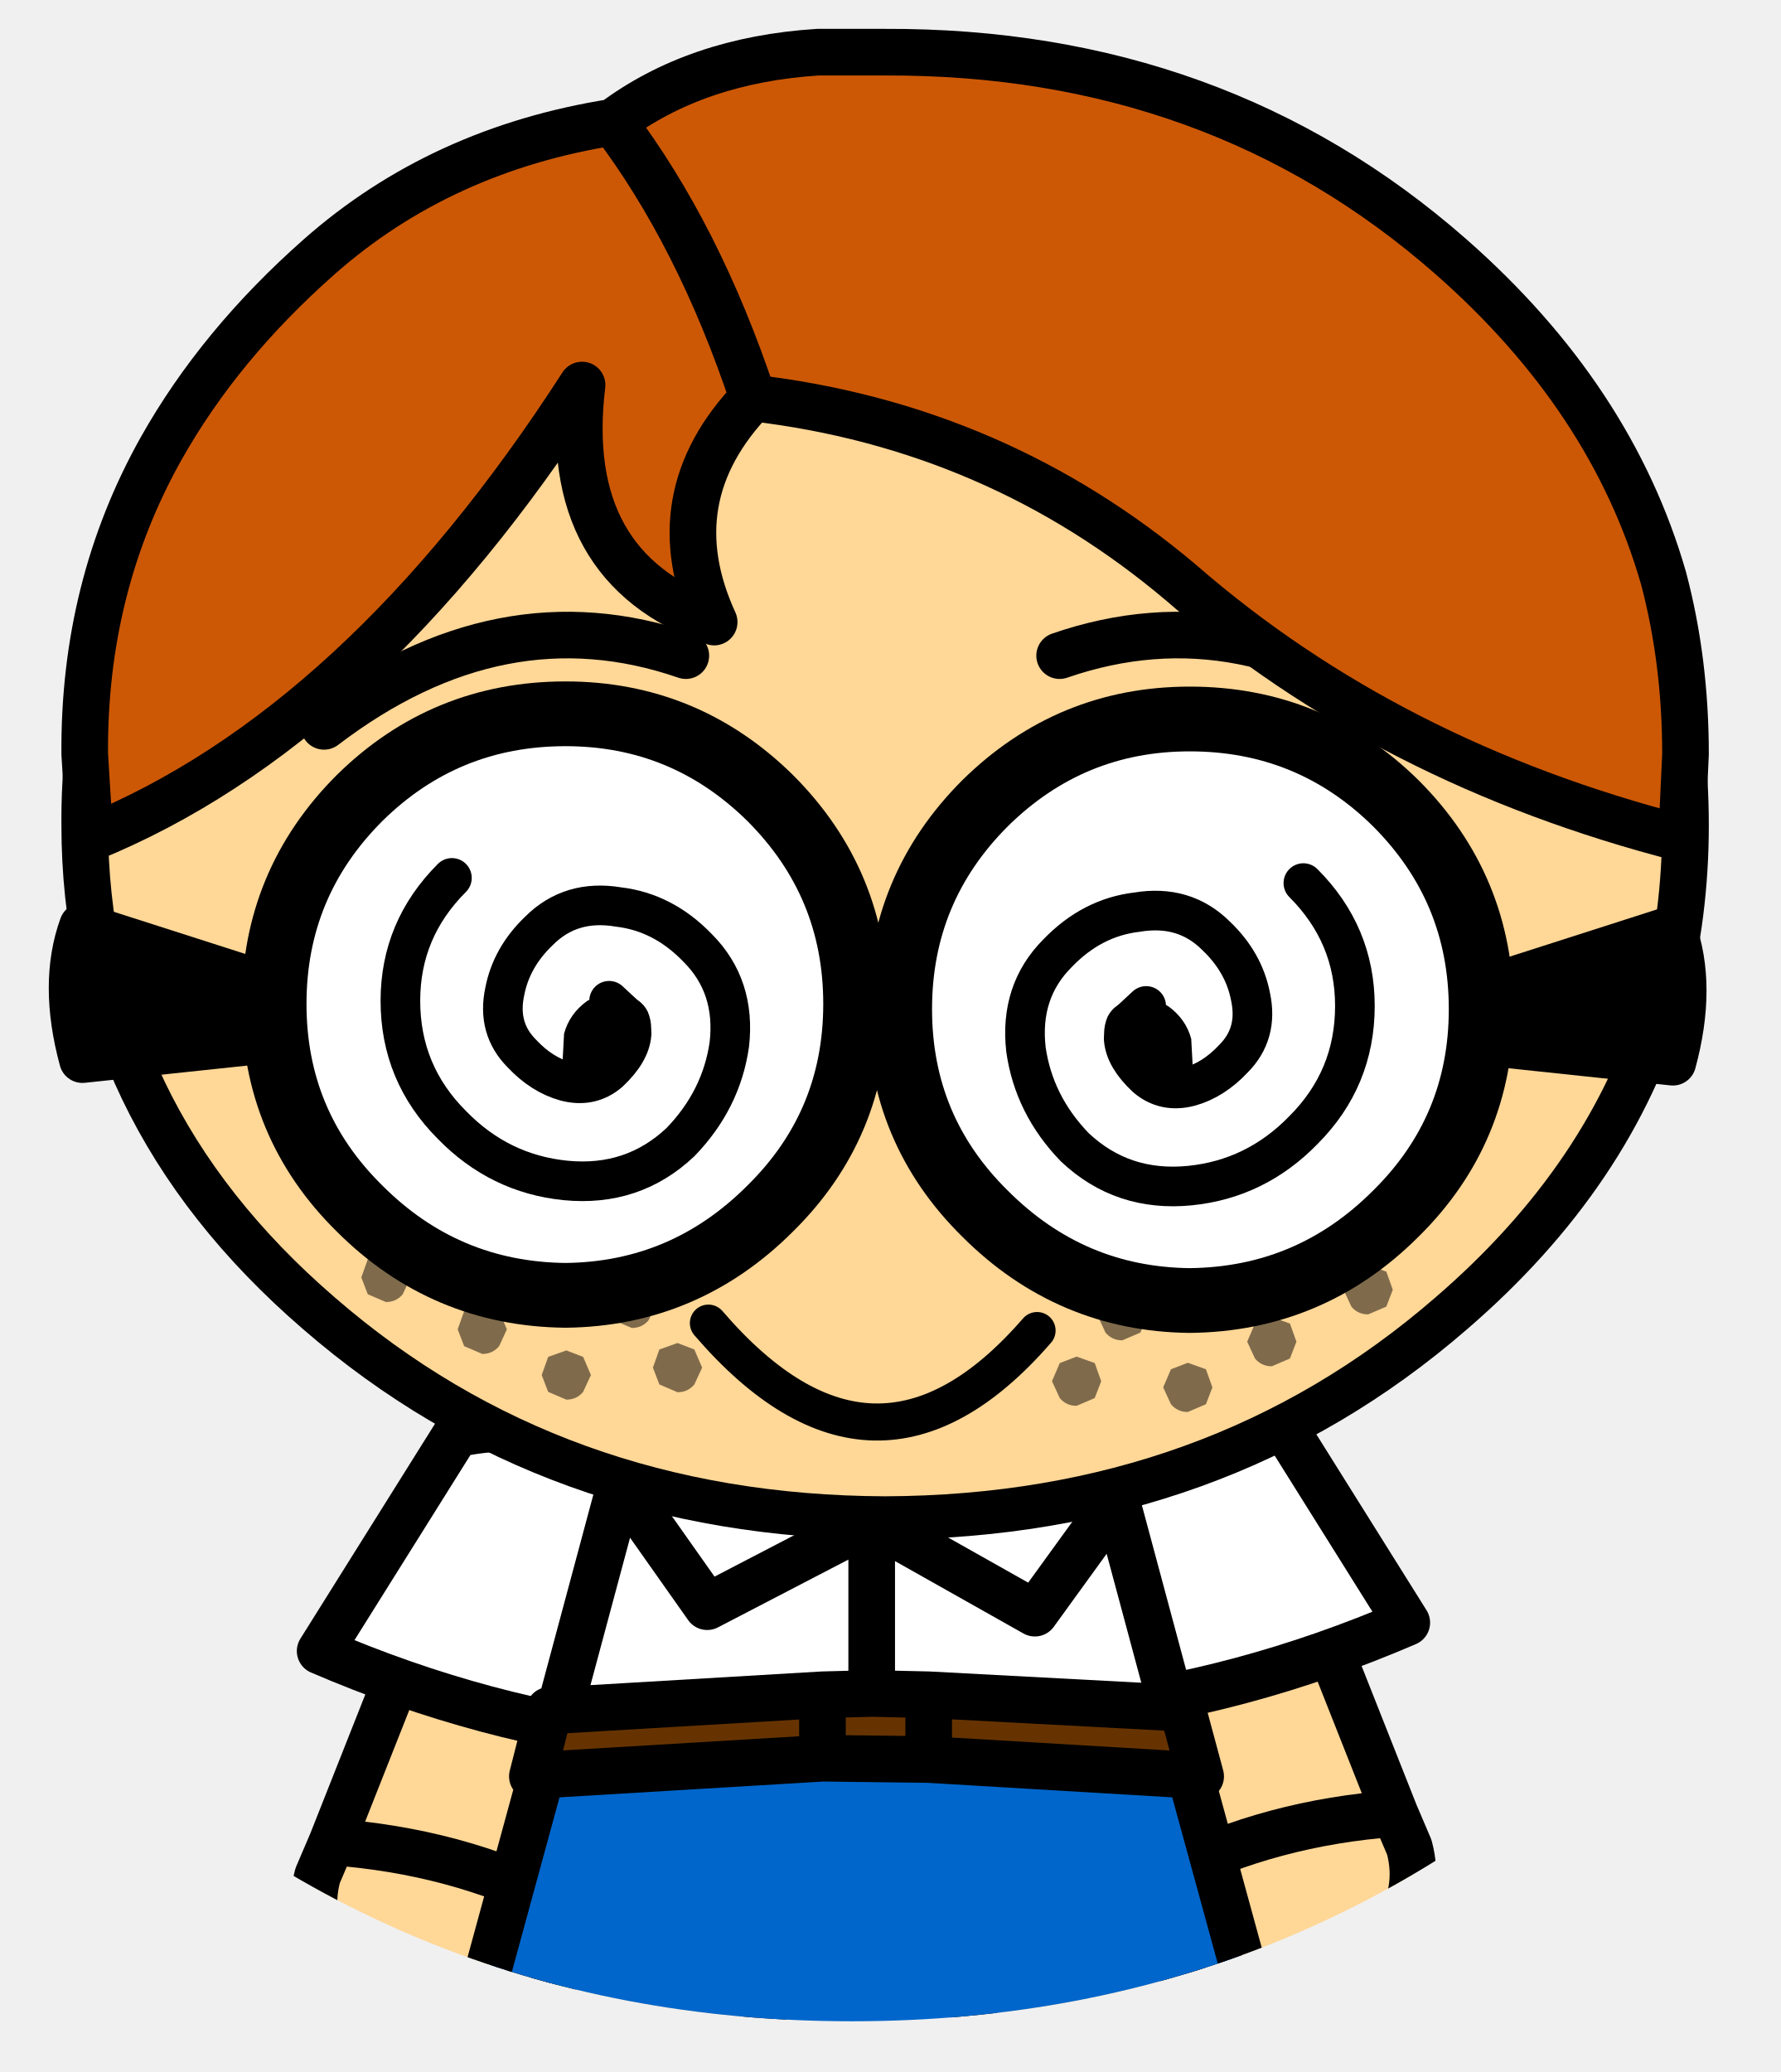
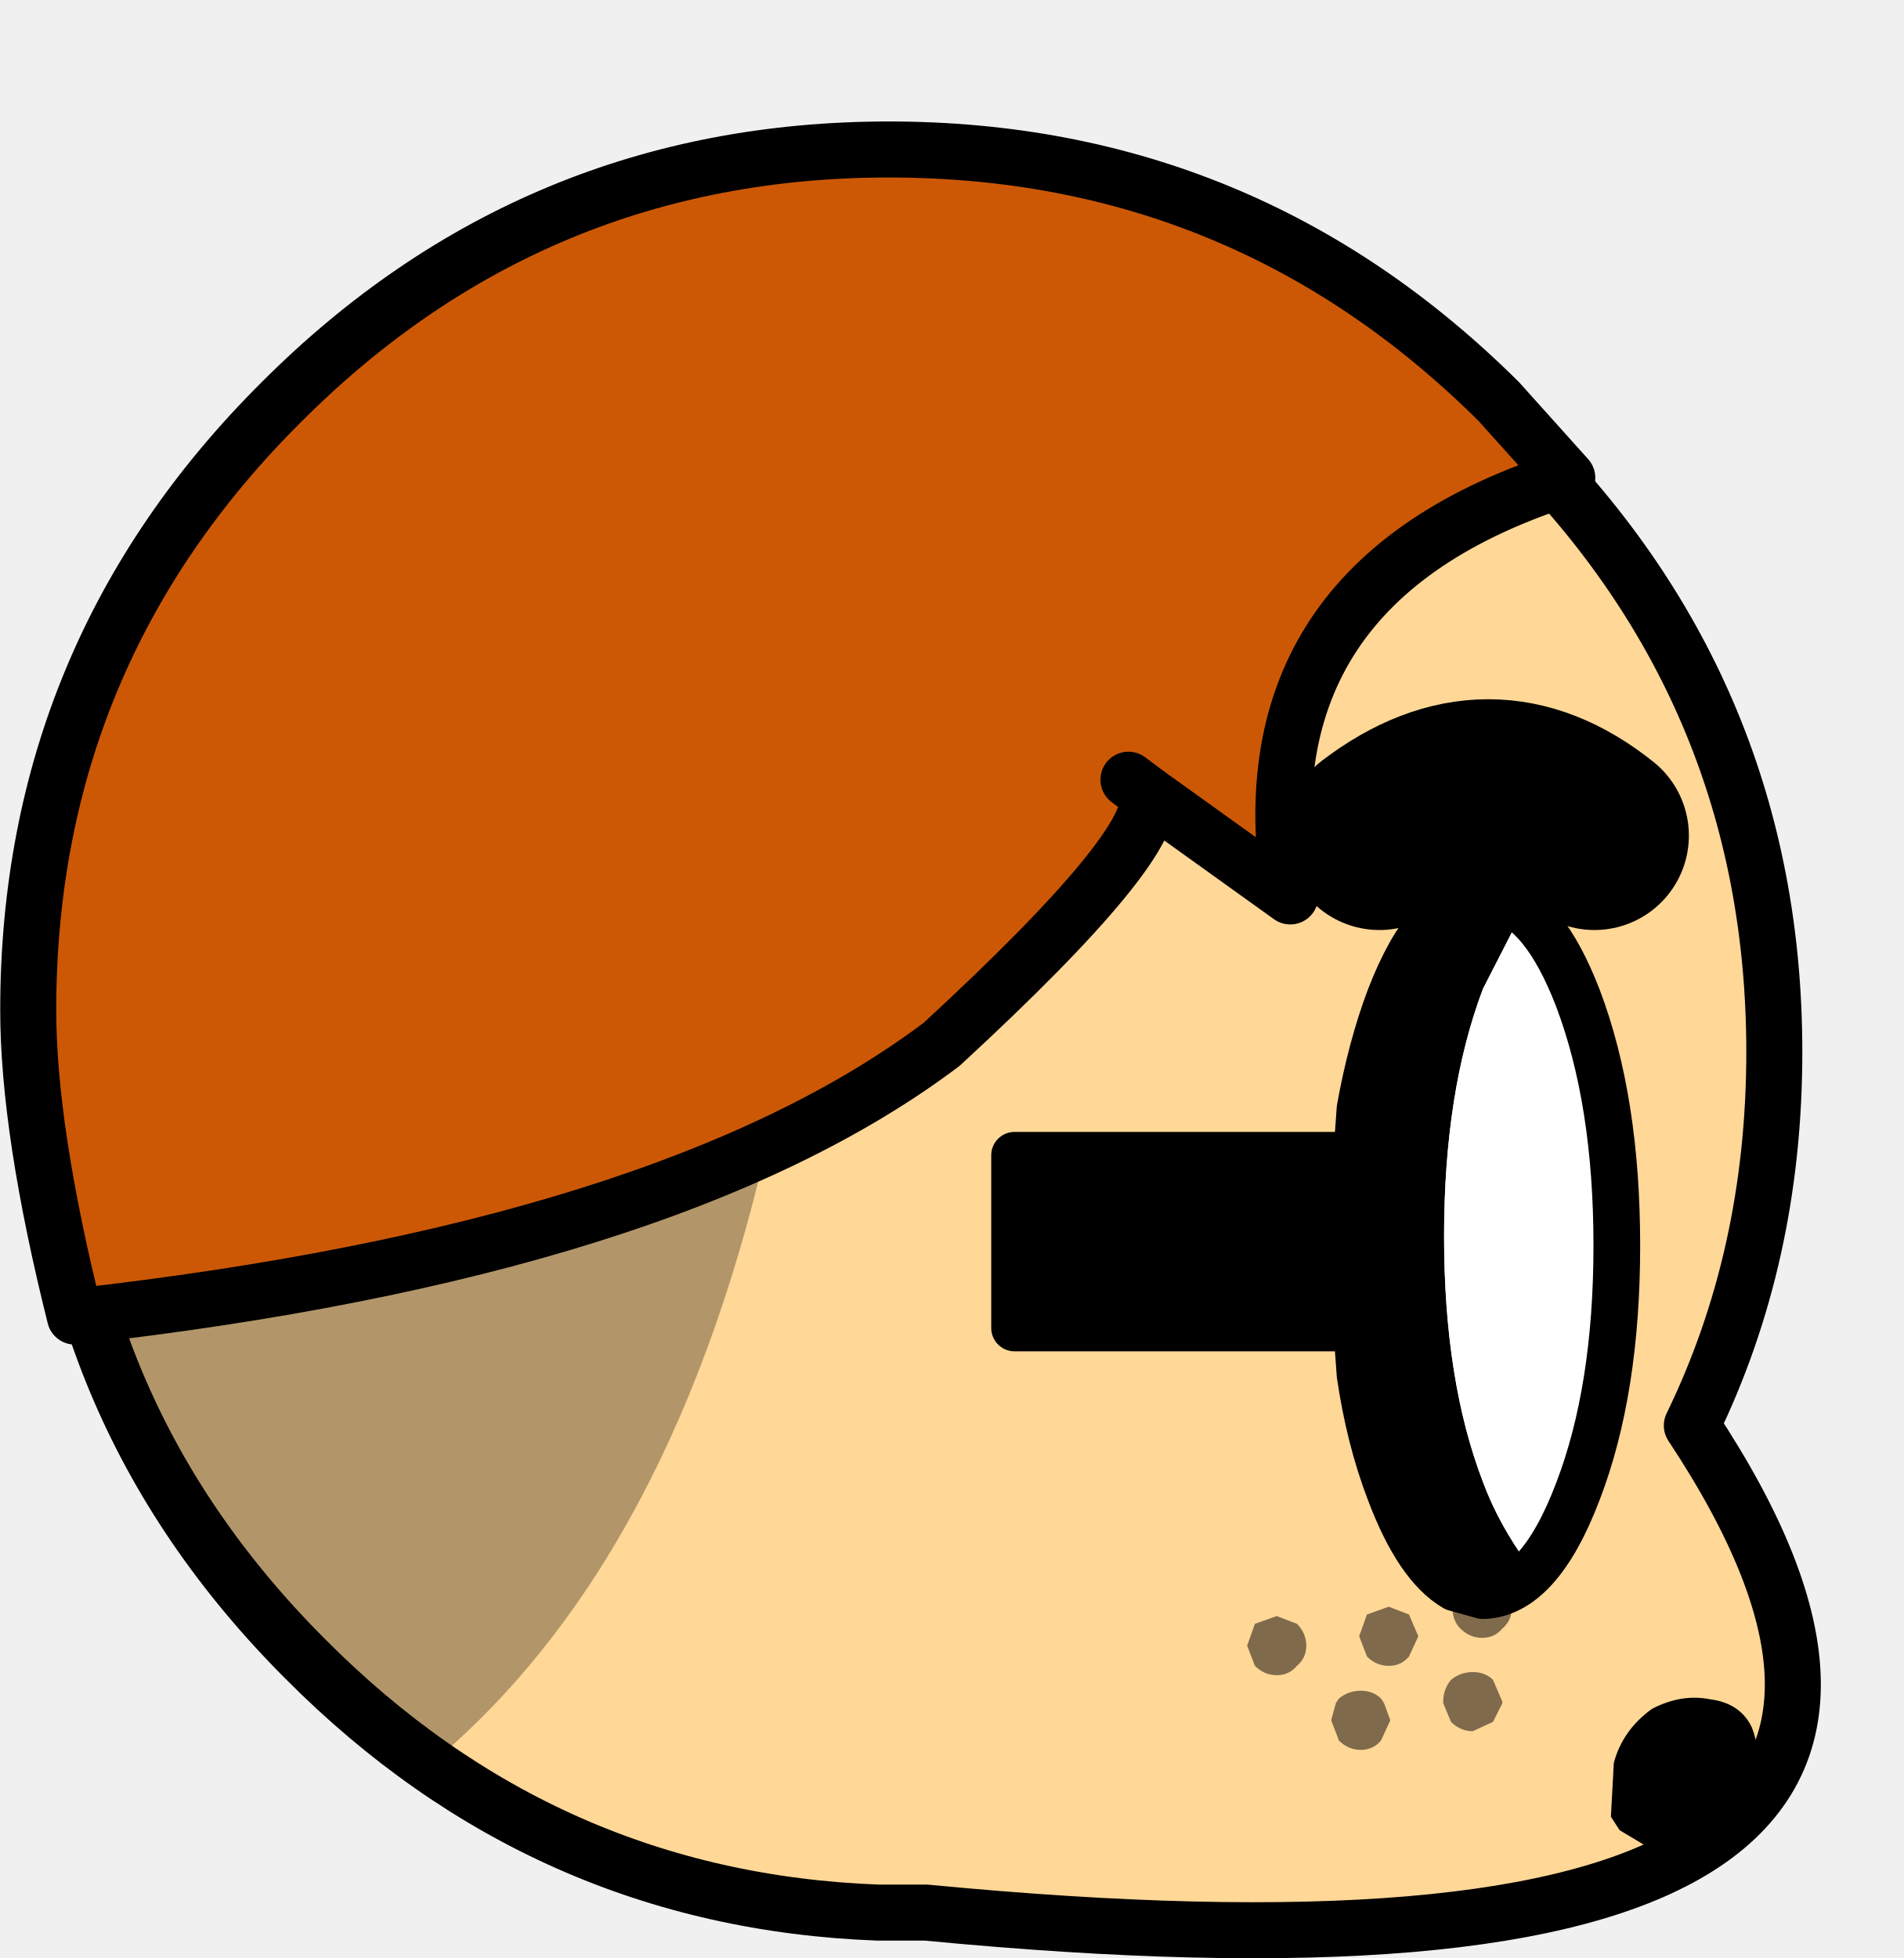
- <svg xmlns="http://www.w3.org/2000/svg" xmlns:ns1="https://www.free-decompiler.com/flash" xmlns:xlink="http://www.w3.org/1999/xlink" ns1:objectType="frame" viewBox="10.833 25.809 72.055 83.844" width="72.055" height="83.844">
-   <g transform="matrix(1.0, 0.0, 0.0, 1.0, -0.1, 16.75)">
-     <clipPath id="clipPath0" transform="matrix(1.0, 0.0, 0.0, 1.0, 0.0, 0.0)">
-       <path d="M77.5 13.45 Q90.75 26.75 90.75 45.55 90.75 64.35 77.5 77.6 64.2 90.85 45.4 90.85 26.6 90.85 13.35 77.6 0.1 64.35 0.1 45.55 0.1 26.75 13.35 13.45 26.6 0.2 45.4 0.2 64.2 0.2 77.5 13.45" fill="#ff0000" fill-rule="evenodd" stroke="none" />
-     </clipPath>
-     <g clip-path="url(#clipPath0)">
-       <use ns1:characterId="11" height="24.85" id="mc1500" transform="matrix(1.0124, 0.2713, -0.2712, 1.0124, 26.0689, 64.084)" width="15.2" xlink:href="#sprite0" />
-       <use ns1:characterId="4" height="20.25" id="mc1400" transform="matrix(1.0424, 0.1059, -0.1059, 1.0424, 32.2817, 83.8783)" width="11.2" xlink:href="#sprite3" />
-       <use ns1:characterId="4" height="20.25" id="mc1300" transform="matrix(-1.0415, 0.1145, 0.1145, 1.0415, 59.826, 83.8398)" width="11.2" xlink:href="#sprite3" />
-       <use ns1:characterId="11" height="24.85" id="mc1200" transform="matrix(-1.0124, 0.2713, 0.2712, 1.0124, 65.6811, 62.934)" width="15.2" xlink:href="#sprite0" />
-       <use ns1:characterId="143" height="32.9" id="mc1100" transform="matrix(1.0482, 0.0, 0.0, 1.0482, 27.7073, 65.4789)" width="35.0" xlink:href="#sprite5" />
-       <use ns1:characterId="25" height="59.35" id="mc1000" transform="matrix(1.0482, 0.0, 0.0, 0.9734, 13.4186, 13.5881)" width="63.6" xlink:href="#sprite9" />
-       <use ns1:characterId="144" height="1.9" transform="matrix(1.0482, 0.0, 0.0, 1.0482, 32.8543, 63.7043)" width="1.9" xlink:href="#sprite12" />
-       <use ns1:characterId="144" height="1.9" transform="matrix(1.0482, 0.0, 0.0, 1.0482, 35.5043, 60.8043)" width="1.9" xlink:href="#sprite12" />
-       <use ns1:characterId="144" height="1.9" transform="matrix(1.0482, 0.0, 0.0, 1.0482, 37.3543, 63.4043)" width="1.9" xlink:href="#sprite12" />
-       <use ns1:characterId="144" height="1.9" transform="matrix(1.0482, 0.0, 0.0, 1.0482, 29.4543, 61.8543)" width="1.9" xlink:href="#sprite12" />
-       <use ns1:characterId="144" height="1.9" transform="matrix(1.0482, 0.0, 0.0, 1.0482, 25.5543, 59.7543)" width="1.9" xlink:href="#sprite12" />
-       <use ns1:characterId="144" height="1.9" transform="matrix(-1.0482, 0.0, 0.0, 1.0482, 59.9957, 64.2043)" width="1.9" xlink:href="#sprite12" />
-       <use ns1:characterId="144" height="1.9" transform="matrix(-1.0482, 0.0, 0.0, 1.0482, 57.3457, 61.3043)" width="1.9" xlink:href="#sprite12" />
-       <use ns1:characterId="144" height="1.9" transform="matrix(-1.0482, 0.0, 0.0, 1.0482, 55.4957, 63.9543)" width="1.9" xlink:href="#sprite12" />
-       <use ns1:characterId="144" height="1.9" transform="matrix(-1.0482, 0.0, 0.0, 1.0482, 63.3957, 62.3543)" width="1.9" xlink:href="#sprite12" />
-       <use ns1:characterId="144" height="1.9" transform="matrix(-1.0482, 0.0, 0.0, 1.0482, 67.2957, 60.2543)" width="1.9" xlink:href="#sprite12" />
-       <use ns1:characterId="145" height="5.5" transform="matrix(1.0, 0.0, 0.0, 1.0, 38.85, 61.85)" width="14.8" xlink:href="#shape14" />
-       <use ns1:characterId="97" height="3.7" transform="matrix(-1.0275, -0.2008, -0.2008, 1.0275, 69.9412, 35.7556)" width="16.05" xlink:href="#shape15" />
-       <use ns1:characterId="97" height="3.7" transform="matrix(1.0275, -0.2008, 0.2008, 1.0275, 22.5588, 35.7556)" width="16.05" xlink:href="#shape15" />
-       <use ns1:characterId="147" height="32.2" id="mc500" transform="matrix(1.0482, 0.0, 0.0, 1.0482, 13.4186, 10.1747)" width="63.6" xlink:href="#sprite13" />
-       <use ns1:characterId="149" height="25.15" id="mc400" transform="matrix(1.0482, 0.0, 0.0, 1.0482, 12.9066, 36.633)" width="64.0" xlink:href="#sprite15" />
-       <use ns1:characterId="150" height="0.0" id="hat" transform="matrix(1.0482, 0.0, 0.0, 1.0482, 11.15, -16.75)" width="0.0" xlink:href="#sprite16" />
-     </g>
+ <svg xmlns="http://www.w3.org/2000/svg" xmlns:ns1="https://www.free-decompiler.com/flash" xmlns:xlink="http://www.w3.org/1999/xlink" ns1:objectType="frame" viewBox="0 6.184 18.15 18.666" width="18.15" height="18.666">
+   <g transform="matrix(1.0, 0.0, 0.0, 1.0, -1.4, 6.6)">
+     <use ns1:characterId="127" height="57.65" id="mc600" transform="matrix(-0.2967, 0.0, 0.0, 0.2967, 18.7596, 1.1426)" width="57.75" xlink:href="#sprite0" />
+     <use ns1:characterId="62" height="3.95" transform="matrix(0.5577, 0.0, 0.0, 0.3671, 16.7009, 15.7655)" width="2.6" xlink:href="#shape3" />
+     <use ns1:characterId="129" height="5.5" id="mc400" transform="matrix(-0.2967, 0.0, 0.0, 0.2967, 15.8109, 14.6341)" width="8.5" xlink:href="#sprite3" />
+     <use ns1:characterId="152" height="2.2" transform="matrix(1.0, 0.0, 0.0, 1.0, 13.65, 6.25)" width="3.85" xlink:href="#shape5" />
+     <use ns1:characterId="134" height="39.3" id="mc200" transform="matrix(-0.2967, 0.0, 0.0, 0.2967, 16.608, 0.742)" width="51.25" xlink:href="#sprite4" />
+     <use ns1:characterId="136" height="23.95" id="mc100" transform="matrix(-0.2967, 0.0, 0.0, 0.2967, 17.0356, 7.9122)" width="20.85" xlink:href="#sprite6" />
+     <use ns1:characterId="153" height="0.0" id="hat" transform="matrix(-0.2967, 0.0, 0.0, 0.2967, 19.55, -6.6)" width="0.0" xlink:href="#sprite7" />
  </g>
  <defs>
-     <g id="sprite0" transform="matrix(1.0, 0.0, 0.0, 1.0, 7.6, 12.4)">
-       <use ns1:characterId="6" height="20.75" id="mc300" transform="matrix(1.0, 0.0, 0.0, 1.0, -4.55, -9.2)" width="9.4" xlink:href="#sprite1" />
-       <use ns1:characterId="7" height="22.55" transform="matrix(1.0, 0.0, 0.0, 1.0, -5.45, -10.1)" width="11.2" xlink:href="#shape2" />
-       <use ns1:characterId="9" height="11.0" id="mc100" transform="matrix(1.0, 0.0, 0.0, 1.0, -6.7, -11.5)" width="13.4" xlink:href="#sprite2" />
-       <use ns1:characterId="10" height="12.8" transform="matrix(1.0, 0.0, 0.0, 1.0, -7.6, -12.4)" width="15.2" xlink:href="#shape4" />
+     <g id="sprite0" transform="matrix(1.0, 0.0, 0.0, 1.0, 28.85, 28.0)">
+       <use ns1:characterId="123" height="55.85" id="mc200" transform="matrix(1.0, 0.0, 0.0, 1.0, -27.95, -27.1)" width="55.95" xlink:href="#sprite1" />
+       <use ns1:characterId="125" height="50.55" id="mc100" transform="matrix(1.0, 0.0, 0.0, 1.0, -19.6, -27.1)" width="47.6" xlink:href="#sprite2" />
+       <use ns1:characterId="126" height="57.65" transform="matrix(1.0, 0.0, 0.0, 1.0, -28.85, -28.0)" width="57.75" xlink:href="#shape2" />
    </g>
-     <g id="sprite1" transform="matrix(1.0, 0.0, 0.0, 1.0, 4.7, 10.35)">
-       <use ns1:characterId="5" height="20.75" transform="matrix(1.0, 0.0, 0.0, 1.0, -4.7, -10.35)" width="9.4" xlink:href="#shape1" />
+     <g id="sprite1" transform="matrix(1.0, 0.0, 0.0, 1.0, 27.95, 27.9)">
+       <use ns1:characterId="122" height="55.85" transform="matrix(1.0, 0.0, 0.0, 1.0, -27.95, -27.9)" width="55.95" xlink:href="#shape0" />
    </g>
-     <g id="shape1" transform="matrix(1.0, 0.0, 0.0, 1.0, 4.7, 10.35)">
-       <path d="M2.15 -9.55 Q3.05 -8.8 3.05 -7.7 L4.7 6.25 Q4.7 8.0 3.3 9.2 1.95 10.4 0.0 10.4 -1.95 10.4 -3.35 9.2 -4.7 8.0 -4.7 6.25 L-3.05 -7.7 Q-3.05 -8.8 -2.15 -9.55 -1.25 -10.35 0.0 -10.35 1.25 -10.35 2.15 -9.55" fill="#ffd797" fill-rule="evenodd" stroke="none" />
+     <g id="shape0" transform="matrix(1.0, 0.0, 0.0, 1.0, 27.95, 27.9)">
+       <path d="M28.0 -0.25 Q27.95 11.15 19.85 19.25 12.15 27.0 1.45 27.4 L0.3 27.4 -0.1 27.4 Q-37.45 31.0 -24.7 11.75 -27.35 6.3 -27.35 -0.25 -27.35 -11.7 -19.25 -19.8 -11.1 -27.9 0.3 -27.9 11.75 -27.9 19.85 -19.8 27.95 -11.7 28.0 -0.25" fill="#ffd797" fill-rule="evenodd" stroke="none" />
    </g>
-     <g id="shape2" transform="matrix(1.0, 0.0, 0.0, 1.0, 5.45, 10.1)">
-       <path d="M3.2 -6.55 L4.7 6.0 4.85 7.4 Q4.85 9.15 3.45 10.35 2.1 11.55 0.15 11.55 -1.8 11.55 -3.2 10.35 -4.55 9.15 -4.55 7.4 L-4.35 6.0 -2.9 -6.55 Q-2.9 -7.65 -2.0 -8.4 -1.1 -9.2 0.15 -9.2 1.4 -9.2 2.3 -8.4 3.2 -7.65 3.2 -6.55 M4.7 6.0 Q0.35 5.1 -4.35 6.0" fill="none" stroke="#000000" stroke-linecap="round" stroke-linejoin="round" stroke-width="1.8" />
+     <g id="sprite2" transform="matrix(1.0, 0.0, 0.0, 1.0, 23.35, 25.3)">
+       <use ns1:characterId="124" height="50.55" transform="matrix(1.0, 0.0, 0.0, 1.0, -23.35, -25.3)" width="47.6" xlink:href="#shape1" />
    </g>
-     <g id="sprite2" transform="matrix(1.0, 0.0, 0.0, 1.0, 6.7, 5.55)">
-       <use ns1:characterId="8" height="11.0" transform="matrix(1.0, 0.0, 0.0, 1.0, -6.7, -5.55)" width="13.4" xlink:href="#shape3" />
+     <g id="shape1" transform="matrix(1.0, 0.0, 0.0, 1.0, 23.35, 25.3)">
+       <path d="M-23.0 -17.2 Q-14.85 -25.3 -3.45 -25.3 8.0 -25.3 16.1 -17.2 24.2 -9.1 24.25 2.35 24.2 6.65 23.05 10.5 L23.05 10.6 Q21.1 16.85 16.1 21.85 L12.1 25.25 Q4.15 18.65 1.1 4.6 -4.55 -10.9 -13.65 -14.1 -22.8 -17.3 -23.2 -16.95 -23.6 -16.65 -23.0 -17.2" fill="#000000" fill-opacity="0.302" fill-rule="evenodd" stroke="none" />
    </g>
-     <g id="shape3" transform="matrix(1.0, 0.0, 0.0, 1.0, 6.7, 5.55)">
-       <path d="M4.2 -4.5 L6.7 4.95 Q0.15 5.95 -6.7 4.95 L-3.8 -4.5 Q0.2 -6.55 4.2 -4.5" fill="#ffffff" fill-rule="evenodd" stroke="none" />
+     <g id="shape2" transform="matrix(1.0, 0.0, 0.0, 1.0, 28.85, 28.0)">
+       <path d="M19.85 -19.0 Q27.95 -10.9 28.0 0.55 27.95 11.95 19.85 20.05 12.15 27.8 1.45 28.2 L0.3 28.2 -0.1 28.2 Q-37.45 31.8 -24.7 12.55 -27.35 7.1 -27.35 0.55 -27.35 -10.9 -19.25 -19.0 -11.1 -27.1 0.3 -27.1 11.75 -27.1 19.85 -19.0 Z" fill="none" stroke="#000000" stroke-linecap="round" stroke-linejoin="round" stroke-width="1.8" />
    </g>
-     <g id="shape4" transform="matrix(1.0, 0.0, 0.0, 1.0, 7.6, 12.4)">
-       <path d="M4.2 -10.45 Q0.2 -12.5 -3.8 -10.45 L-6.7 -1.0 Q0.15 0.0 6.7 -1.0 L4.2 -10.45 Z" fill="none" stroke="#000000" stroke-linecap="round" stroke-linejoin="round" stroke-width="1.8" />
-     </g>
-     <g id="sprite3" transform="matrix(1.0, 0.0, 0.0, 1.0, 5.6, 10.1)">
-       <use ns1:characterId="2" height="18.45" id="mc100" transform="matrix(1.0, 0.0, 0.0, 1.0, -4.7, -9.2)" width="9.4" xlink:href="#sprite4" />
-       <use ns1:characterId="3" height="20.25" transform="matrix(1.0, 0.0, 0.0, 1.0, -5.6, -10.1)" width="11.2" xlink:href="#shape6" />
-     </g>
-     <g id="sprite4" transform="matrix(1.0, 0.0, 0.0, 1.0, 4.7, 9.2)">
-       <use ns1:characterId="1" height="18.45" transform="matrix(1.0, 0.0, 0.0, 1.0, -4.7, -9.2)" width="9.4" xlink:href="#shape5" />
-     </g>
-     <g id="shape5" transform="matrix(1.0, 0.0, 0.0, 1.0, 4.7, 9.2)">
-       <path d="M4.0 -7.2 L4.0 -6.8 4.7 6.6 4.7 6.75 Q4.7 7.8 3.3 8.5 1.95 9.25 0.0 9.25 -1.95 9.25 -3.35 8.5 -4.7 7.8 -4.7 6.75 L-4.65 6.35 -4.0 -7.1 Q-3.95 -8.0 -2.85 -8.6 -1.65 -9.2 0.0 -9.2 1.65 -9.2 2.8 -8.6 3.9 -8.0 4.0 -7.2" fill="#ffd797" fill-rule="evenodd" stroke="none" />
-     </g>
-     <g id="shape6" transform="matrix(1.0, 0.0, 0.0, 1.0, 5.6, 10.1)">
-       <path d="M4.0 -7.2 L4.0 -7.05 4.0 -6.8 4.0 -7.2" fill="#ffd797" fill-rule="evenodd" stroke="none" />
-       <path d="M4.0 -7.2 L4.0 -7.05 4.0 -6.8 4.7 6.6 4.7 6.75 Q4.7 7.8 3.3 8.5 1.95 9.25 0.0 9.25 -1.95 9.25 -3.35 8.5 -4.7 7.8 -4.7 6.75 L-4.65 6.35 -4.0 -7.1 Q-3.95 -8.0 -2.85 -8.6 -1.65 -9.2 0.0 -9.2 1.65 -9.2 2.8 -8.6 3.9 -8.0 4.0 -7.2 L4.0 -6.8" fill="none" stroke="#000000" stroke-linecap="round" stroke-linejoin="round" stroke-width="1.8" />
-     </g>
-     <g id="sprite5" transform="matrix(1.0, 0.0, 0.0, 1.0, 17.5, 17.05)">
-       <use ns1:characterId="140" height="3.2" id="mc300" transform="matrix(1.0, 0.0, 0.0, 1.0, -12.95, -5.5)" width="25.8" xlink:href="#sprite6" />
-       <use ns1:characterId="141" height="17.95" id="mc200" transform="matrix(1.0, 0.0, 0.0, 1.0, -16.6, -3.0)" width="33.2" xlink:href="#sprite7" />
-       <use ns1:characterId="142" height="11.3" id="mc100" transform="matrix(1.0, 0.0, 0.0, 1.0, -11.9, -16.15)" width="23.65" xlink:href="#sprite8" />
-       <use ns1:characterId="89" height="32.9" transform="matrix(1.0, 0.0, 0.0, 1.0, -17.5, -17.05)" width="35.0" xlink:href="#shape10" />
-     </g>
-     <g id="sprite6" transform="matrix(1.0, 0.0, 0.0, 1.0, 12.9, 1.6)">
-       <use ns1:characterId="16" height="3.2" transform="matrix(1.0, 0.0, 0.0, 1.0, -12.9, -1.6)" width="25.8" xlink:href="#shape7" />
-     </g>
-     <g id="shape7" transform="matrix(1.0, 0.0, 0.0, 1.0, 12.9, 1.6)">
-       <path d="M12.05 -1.0 L12.2 -1.0 12.9 1.6 12.5 1.55 2.4 0.95 -1.7 0.9 -12.55 1.55 -12.9 1.6 -12.25 -0.95 -11.85 -0.95 -1.7 -1.55 0.2 -1.6 2.4 -1.55 11.8 -1.05 12.05 -1.0" fill="#663300" fill-rule="evenodd" stroke="none" />
-     </g>
-     <g id="sprite7" transform="matrix(1.0, 0.0, 0.0, 1.0, 16.6, 8.95)">
-       <use ns1:characterId="86" height="17.95" transform="matrix(1.0, 0.0, 0.0, 1.0, -16.6, -8.95)" width="33.2" xlink:href="#shape8" />
-     </g>
-     <g id="shape8" transform="matrix(1.0, 0.0, 0.0, 1.0, 16.6, 8.95)">
-       <path d="M2.35 -8.9 L12.45 -8.3 16.6 6.85 Q9.6 8.6 -0.2 9.0 -9.65 8.35 -16.6 6.35 L-12.6 -8.3 -1.75 -8.95 2.35 -8.9" fill="#0066cc" fill-rule="evenodd" stroke="none" />
-     </g>
-     <g id="sprite8" transform="matrix(1.0, 0.0, 0.0, 1.0, 11.85, 5.65)">
-       <use ns1:characterId="14" height="11.3" transform="matrix(1.0, 0.0, 0.0, 1.0, -11.85, -5.65)" width="23.65" xlink:href="#shape9" />
-     </g>
-     <g id="shape9" transform="matrix(1.0, 0.0, 0.0, 1.0, 11.85, 5.65)">
-       <path d="M11.8 5.55 L2.4 5.05 0.2 5.0 -1.7 5.05 -11.85 5.65 -8.8 -5.65 8.75 -5.65 11.8 5.55" fill="#ffffff" fill-rule="evenodd" stroke="none" />
-     </g>
-     <g id="shape10" transform="matrix(1.0, 0.0, 0.0, 1.0, 17.5, 17.05)">
-       <path d="M0.15 -16.15 L0.15 -12.15 6.45 -8.6 9.6 -12.95 8.7 -16.15 0.15 -16.15 -8.85 -16.15 -9.55 -13.6 -6.2 -8.85 0.15 -12.15 0.15 -5.5 2.35 -5.45 11.75 -4.95 9.6 -12.95 M0.15 -5.5 L-1.75 -5.45 -1.75 -3.0 2.35 -2.95 2.35 -5.45 M11.75 -4.95 L12.0 -4.9 12.15 -4.9 12.85 -2.3 12.45 -2.35 16.6 12.8 Q9.6 14.55 -0.2 14.95 -9.65 14.3 -16.6 12.3 L-12.6 -2.35 -12.95 -2.3 -12.3 -4.85 -11.9 -4.85 -9.55 -13.6 M12.45 -2.35 L2.35 -2.95 M-1.75 -5.45 L-11.9 -4.85 M-1.75 -3.0 L-12.6 -2.35 M-0.15 11.4 L-0.15 14.15" fill="none" stroke="#000000" stroke-linecap="round" stroke-linejoin="round" stroke-width="1.8" />
-     </g>
-     <g id="sprite9" transform="matrix(1.0, 0.0, 0.0, 1.0, 31.8, 29.65)">
-       <use ns1:characterId="23" height="57.55" id="mc100" transform="matrix(1.0, 0.0, 0.0, 1.0, -30.9, -28.75)" width="61.8" xlink:href="#sprite10" />
-       <use ns1:characterId="24" height="59.35" transform="matrix(1.0, 0.0, 0.0, 1.0, -31.8, -29.65)" width="63.6" xlink:href="#shape12" />
-     </g>
-     <g id="sprite10" transform="matrix(1.0, 0.0, 0.0, 1.0, 30.9, 28.75)">
-       <use ns1:characterId="22" height="57.55" id="mc000" transform="matrix(1.0, 0.0, 0.0, 1.0, -30.9, -28.75)" width="61.8" xlink:href="#sprite11" />
-     </g>
-     <g id="sprite11" transform="matrix(1.0, 0.0, 0.0, 1.0, 30.9, 28.75)">
-       <use ns1:characterId="21" height="57.55" transform="matrix(1.0, 0.0, 0.0, 1.0, -30.9, -28.75)" width="61.8" xlink:href="#shape11" />
-     </g>
-     <g id="shape11" transform="matrix(1.0, 0.0, 0.0, 1.0, 30.9, 28.75)">
-       <path d="M21.85 -20.35 Q28.05 -14.6 30.05 -7.2 30.9 -3.8 30.9 0.0 30.9 3.75 30.05 7.2 28.05 14.55 21.85 20.3 12.8 28.75 0.0 28.8 -12.8 28.75 -21.85 20.3 -30.9 11.9 -30.9 0.0 -30.95 -6.85 -27.95 -12.5 -25.7 -16.75 -21.85 -20.35 -13.75 -27.95 -2.6 -28.7 L0.0 -28.75 Q12.8 -28.75 21.85 -20.35" fill="#ffd797" fill-rule="evenodd" stroke="none" />
-     </g>
-     <g id="shape12" transform="matrix(1.0, 0.0, 0.0, 1.0, 31.8, 29.65)">
-       <path d="M21.85 -20.35 Q28.05 -14.6 30.05 -7.2 30.9 -3.8 30.9 0.0 30.9 3.75 30.05 7.2 28.05 14.55 21.85 20.3 12.8 28.75 0.0 28.8 -12.8 28.75 -21.85 20.3 -30.9 11.9 -30.9 0.0 -30.95 -6.85 -27.95 -12.5 -25.7 -16.75 -21.85 -20.35 -13.75 -27.95 -2.6 -28.7 L0.0 -28.75 Q12.8 -28.75 21.85 -20.35 Z" fill="none" stroke="#000000" stroke-linecap="round" stroke-linejoin="round" stroke-width="1.8" />
-     </g>
-     <g id="sprite12" transform="matrix(1.0, 0.0, 0.0, 1.0, 0.95, 0.95)">
-       <use ns1:characterId="94" height="1.9" transform="matrix(1.0, 0.0, 0.0, 1.0, -0.95, -0.95)" width="1.9" xlink:href="#shape13" />
-     </g>
-     <g id="shape13" transform="matrix(1.0, 0.0, 0.0, 1.0, 0.95, 0.95)">
-       <path d="M0.65 -0.7 L0.95 0.0 0.65 0.65 Q0.4 0.95 0.0 0.95 L-0.7 0.65 -0.95 0.0 -0.7 -0.7 0.0 -0.95 0.65 -0.7" fill="#000000" fill-opacity="0.502" fill-rule="evenodd" stroke="none" />
-     </g>
-     <g id="shape14" transform="matrix(1.0, 0.0, 0.0, 1.0, -38.85, -61.85)">
-       <path d="M39.6 62.6 Q46.35 70.45 52.9 62.9" fill="none" stroke="#000000" stroke-linecap="round" stroke-linejoin="round" stroke-width="1.5" />
-     </g>
-     <g id="shape15" transform="matrix(1.0, 0.0, 0.0, 1.0, 8.0, 1.85)">
-       <path d="M7.15 0.95 Q0.6 -2.85 -7.1 0.95" fill="none" stroke="#000000" stroke-linecap="round" stroke-linejoin="round" stroke-width="1.8" />
-     </g>
-     <g id="sprite13" transform="matrix(1.0, 0.0, 0.0, 1.0, 31.8, 16.1)">
-       <use ns1:characterId="146" height="30.4" id="mc100" transform="matrix(1.0, 0.0, 0.0, 1.0, -30.9, -15.2)" width="61.8" xlink:href="#sprite14" />
-       <use ns1:characterId="100" height="32.2" transform="matrix(1.0, 0.0, 0.0, 1.0, -31.8, -16.1)" width="63.6" xlink:href="#shape17" />
-     </g>
-     <g id="sprite14" transform="matrix(1.0, 0.0, 0.0, 1.0, 30.9, 15.2)">
-       <use ns1:characterId="98" height="30.4" transform="matrix(1.0, 0.0, 0.0, 1.0, -30.9, -15.2)" width="61.8" xlink:href="#shape16" />
-     </g>
-     <g id="shape16" transform="matrix(1.0, 0.0, 0.0, 1.0, 30.9, 15.2)">
-       <path d="M0.0 -15.15 Q12.8 -15.2 21.85 -7.25 28.05 -1.8 30.05 5.15 30.9 8.35 30.9 11.95 L30.75 15.2 Q19.45 12.3 11.45 5.35 4.3 -0.7 -5.1 -1.8 -8.8 2.05 -6.6 6.85 -12.55 4.75 -11.7 -2.3 -20.25 10.95 -30.7 15.2 L-30.9 11.95 Q-30.95 5.5 -27.95 0.15 -25.7 -3.85 -21.85 -7.25 -17.15 -11.4 -10.5 -12.45 -7.3 -14.85 -2.6 -15.15 L0.0 -15.15" fill="#cc5806" fill-rule="evenodd" stroke="none" />
-     </g>
-     <g id="shape17" transform="matrix(1.0, 0.0, 0.0, 1.0, 31.8, 16.1)">
-       <path d="M0.0 -15.15 L-2.6 -15.15 Q-7.3 -14.85 -10.5 -12.45 -7.2 -8.1 -5.1 -1.8 4.3 -0.7 11.45 5.35 19.45 12.3 30.75 15.2 L30.9 11.95 Q30.9 8.35 30.05 5.15 28.05 -1.8 21.85 -7.25 12.8 -15.2 0.0 -15.15 M-10.5 -12.45 Q-17.15 -11.4 -21.85 -7.25 -25.7 -3.85 -27.95 0.15 -30.95 5.5 -30.9 11.95 L-30.7 15.2 Q-20.25 10.95 -11.7 -2.3 -12.55 4.75 -6.6 6.85 -8.8 2.05 -5.1 -1.8" fill="none" stroke="#000000" stroke-linecap="round" stroke-linejoin="round" stroke-width="1.8" />
-     </g>
-     <g id="sprite15" transform="matrix(1.0, 0.0, 0.0, 1.0, 32.05, 13.85)">
-       <use ns1:characterId="66" height="24.95" transform="matrix(1.0, 0.0, 0.0, 1.0, -24.6, -13.85)" width="24.95" xlink:href="#shape18" />
-       <use ns1:characterId="66" height="24.95" transform="matrix(-1.0, 0.0, 0.0, 1.0, 24.5, -13.65)" width="24.95" xlink:href="#shape18" />
-       <use ns1:characterId="148" height="0.15" transform="matrix(1.0, 0.0, 0.0, 1.0, 24.25, -1.3)" width="0.05" xlink:href="#shape19" />
-       <use ns1:characterId="103" height="6.95" transform="matrix(1.0, 0.0, 0.0, -1.0, -32.05, 1.65)" width="8.8" xlink:href="#shape20" />
-       <use ns1:characterId="103" height="6.95" transform="matrix(-1.0, 0.0, 0.0, -1.0, 31.95, 1.75)" width="8.8" xlink:href="#shape20" />
-       <use ns1:characterId="62" height="3.95" transform="matrix(1.3731, 0.0, 0.0, 0.9038, -12.362, -1.7874)" width="2.6" xlink:href="#shape21" />
-       <use ns1:characterId="67" height="13.0" transform="matrix(1.02, 0.0, 0.0, 1.02, -19.2399, -7.0299)" width="14.0" xlink:href="#shape22" />
-       <use ns1:characterId="62" height="3.95" transform="matrix(-1.3731, 0.0, 0.0, 0.9038, 12.262, -1.5874)" width="2.6" xlink:href="#shape21" />
-       <use ns1:characterId="67" height="13.0" transform="matrix(-1.02, 0.0, 0.0, 1.02, 19.1399, -6.8299)" width="14.0" xlink:href="#shape22" />
-     </g>
-     <g id="shape18" transform="matrix(1.0, 0.0, 0.0, 1.0, 12.5, 12.45)">
-       <path d="M0.0 -11.2 Q4.6 -11.2 7.9 -7.95 11.2 -4.65 11.2 0.0 11.2 4.65 7.9 7.9 4.6 11.2 0.0 11.25 -4.65 11.2 -7.95 7.9 -11.25 4.65 -11.25 0.0 -11.25 -4.65 -7.95 -7.95 -4.65 -11.2 0.0 -11.2" fill="#ffffff" fill-rule="evenodd" stroke="none" />
-       <path d="M0.0 -11.2 Q4.6 -11.2 7.9 -7.95 11.2 -4.65 11.2 0.0 11.2 4.65 7.9 7.9 4.6 11.2 0.0 11.25 -4.65 11.2 -7.95 7.9 -11.25 4.65 -11.25 0.0 -11.25 -4.65 -7.95 -7.95 -4.65 -11.2 0.0 -11.2 Z" fill="none" stroke="#000000" stroke-linecap="round" stroke-linejoin="round" stroke-width="2.5" />
-     </g>
-     <g id="shape19" transform="matrix(1.0, 0.0, 0.0, 1.0, -24.25, 1.3)">
-       <path d="M24.25 -1.3 L24.3 -1.15 24.25 -1.15 24.25 -1.3" fill="#000000" fill-rule="evenodd" stroke="none" />
-     </g>
-     <g id="shape20" transform="matrix(1.0, 0.0, 0.0, 1.0, 4.4, 3.8)">
-       <path d="M3.5 0.15 L3.45 0.15 -3.1 2.25 Q-3.9 0.05 -3.1 -2.9 L3.5 -2.2 3.5 0.15" fill="#000000" fill-rule="evenodd" stroke="none" />
-       <path d="M3.5 0.15 L3.5 -2.2 -3.1 -2.9 Q-3.9 0.05 -3.1 2.25 L3.45 0.15 3.5 0.15 Z" fill="none" stroke="#000000" stroke-linecap="round" stroke-linejoin="round" stroke-width="1.8" />
-     </g>
-     <g id="shape21" transform="matrix(1.0, 0.0, 0.0, 1.0, 9.95, 37.55)">
+     <g id="shape3" transform="matrix(1.0, 0.0, 0.0, 1.0, 9.95, 37.55)">
      <path d="M-8.15 -37.5 Q-7.65 -37.4 -7.45 -36.8 -7.25 -36.1 -7.45 -35.25 -7.65 -34.45 -8.15 -34.05 L-8.4 -33.75 -9.15 -33.6 -9.7 -34.1 -9.85 -34.45 -9.8 -35.85 Q-9.65 -36.7 -9.15 -37.25 -8.65 -37.65 -8.15 -37.5" fill="#000000" fill-rule="evenodd" stroke="none" />
    </g>
-     <g id="shape22" transform="matrix(1.0, 0.0, 0.0, 1.0, 7.0, 6.5)">
-       <path d="M1.65 -1.1 L2.35 -0.45 2.5 0.15 Q2.45 0.85 1.65 1.6 0.95 2.2 0.0 1.95 -0.9 1.7 -1.65 0.9 -2.6 -0.05 -2.3 -1.45 -2.05 -2.75 -1.0 -3.75 0.2 -4.95 2.0 -4.65 3.7 -4.45 5.0 -3.1 6.45 -1.65 6.2 0.55 5.9 2.65 4.35 4.25 2.55 5.95 0.0 5.7 -2.5 5.45 -4.3 3.6 -6.25 1.65 -6.25 -1.1 -6.25 -3.8 -4.3 -5.75" fill="none" stroke="#000000" stroke-linecap="round" stroke-linejoin="round" stroke-width="1.5" />
+     <g id="sprite3" transform="matrix(1.0, 0.0, 0.0, 1.0, 4.25, 2.75)">
+       <use ns1:characterId="128" height="5.5" transform="matrix(1.0, 0.0, 0.0, 1.0, -4.25, -2.75)" width="8.5" xlink:href="#shape4" />
+     </g>
+     <g id="shape4" transform="matrix(1.0, 0.0, 0.0, 1.0, 4.25, 2.75)">
+       <path d="M-2.05 1.25 L-2.3 1.85 Q-2.6 2.15 -3.0 2.15 L-3.65 1.85 -3.95 1.25 -3.95 1.2 -3.65 0.5 Q-3.4 0.25 -3.0 0.25 -2.6 0.25 -2.3 0.5 -2.05 0.8 -2.05 1.2 L-2.05 1.25 M-3.3 -0.85 Q-3.7 -0.85 -3.95 -1.15 -4.25 -1.4 -4.25 -1.8 L-3.95 -2.5 -3.3 -2.75 -2.6 -2.5 -2.35 -1.8 Q-2.35 -1.4 -2.6 -1.15 -2.9 -0.85 -3.3 -0.85 M0.6 0.85 Q1.0 0.85 1.3 1.1 L1.4 1.25 1.55 1.8 1.3 2.45 Q1.0 2.75 0.6 2.75 0.2 2.75 -0.05 2.45 L-0.35 1.8 -0.15 1.25 -0.05 1.1 Q0.2 0.85 0.6 0.85 M0.65 -0.9 L0.4 -0.25 Q0.1 0.05 -0.3 0.05 -0.7 0.05 -0.95 -0.25 L-1.25 -0.9 -0.95 -1.6 -0.3 -1.85 0.4 -1.6 0.65 -0.9 M4.0 -1.3 L4.25 -0.6 4.0 0.05 Q3.7 0.35 3.3 0.35 2.9 0.35 2.65 0.05 2.35 -0.2 2.35 -0.6 2.35 -1.0 2.65 -1.3 L3.3 -1.55 4.0 -1.3" fill="#000000" fill-opacity="0.502" fill-rule="evenodd" stroke="none" />
+     </g>
+     <g id="shape5" transform="matrix(1.0, 0.0, 0.0, 1.0, -13.65, -6.25)">
+       <path d="M16.6 7.55 Q15.6 6.75 14.55 7.55" fill="none" stroke="#000000" stroke-linecap="round" stroke-linejoin="round" stroke-width="1.8" />
+     </g>
+     <g id="sprite4" transform="matrix(1.0, 0.0, 0.0, 1.0, 24.8, 20.25)">
+       <use ns1:characterId="132" height="37.5" id="mc100" transform="matrix(1.0, 0.0, 0.0, 1.0, -23.9, -19.35)" width="49.45" xlink:href="#sprite5" />
+       <use ns1:characterId="133" height="39.3" transform="matrix(1.0, 0.0, 0.0, 1.0, -24.8, -20.25)" width="51.25" xlink:href="#shape7" />
+     </g>
+     <g id="sprite5" transform="matrix(1.0, 0.0, 0.0, 1.0, 24.7, 18.75)">
+       <use ns1:characterId="131" height="37.5" transform="matrix(1.0, 0.0, 0.0, 1.0, -24.7, -18.75)" width="49.45" xlink:href="#shape6" />
+     </g>
+     <g id="shape6" transform="matrix(1.0, 0.0, 0.0, 1.0, 24.7, 18.75)">
+       <path d="M-22.5 -10.65 Q-14.35 -18.75 -2.9 -18.75 8.5 -18.75 16.6 -10.65 24.75 -2.55 24.75 8.9 24.75 12.75 23.25 18.75 4.15 16.6 -4.6 10.0 -11.65 3.5 -11.2 1.95 L-15.8 5.25 Q-14.15 -4.85 -24.7 -8.2 L-22.5 -10.65" fill="#cc5806" fill-rule="evenodd" stroke="none" />
+     </g>
+     <g id="shape7" transform="matrix(1.0, 0.0, 0.0, 1.0, 24.8, 20.25)">
+       <path d="M-2.1 -19.35 Q9.3 -19.35 17.4 -11.25 25.55 -3.15 25.55 8.3 25.55 12.15 24.05 18.15 4.95 16.0 -3.8 9.4 -10.85 2.9 -10.4 1.35 L-15.0 4.65 Q-13.35 -5.45 -23.9 -8.8 L-21.7 -11.25 Q-13.55 -19.35 -2.1 -19.35 M-9.8 0.9 L-10.4 1.35" fill="none" stroke="#000000" stroke-linecap="round" stroke-linejoin="round" stroke-width="1.8" />
+     </g>
+     <g id="sprite6" transform="matrix(1.0, 0.0, 0.0, 1.0, 10.4, 11.25)">
+       <use ns1:characterId="135" height="23.95" transform="matrix(1.0, 0.0, 0.0, 1.0, -10.4, -11.25)" width="20.85" xlink:href="#shape8" />
+     </g>
+     <g id="shape8" transform="matrix(1.0, 0.0, 0.0, 1.0, 10.4, 11.25)">
+       <path d="M-4.45 11.7 L-4.9 11.65 -5.15 11.55 -6.8 10.95 Q-5.85 9.65 -5.35 8.3 -4.1 5.05 -4.1 0.4 -4.1 -4.25 -5.35 -7.55 L-6.4 -9.6 -5.6 -10.4 -5.4 -10.5 -5.35 -10.5 Q-3.6 -10.5 -2.35 -7.25 -1.75 -5.65 -1.4 -3.7 L-1.1 0.45 -1.1 -2.2 9.7 -2.2 9.7 3.35 -1.1 3.35 -1.1 0.7 -1.4 4.85 Q-1.7 6.9 -2.35 8.6 -3.25 11.0 -4.45 11.7 M-1.1 0.45 L-1.1 0.7 -1.1 0.45" fill="#000000" fill-rule="evenodd" stroke="none" />
+       <path d="M-4.45 11.7 L-5.35 11.95 Q-7.15 11.9 -8.4 8.6 -9.65 5.35 -9.65 0.7 -9.65 -3.95 -8.4 -7.25 -7.3 -10.1 -5.8 -10.45 L-5.4 -10.5 -5.6 -10.4 -6.4 -9.6 -5.35 -7.55 Q-4.1 -4.25 -4.1 0.4 -4.1 5.05 -5.35 8.3 -5.85 9.65 -6.8 10.95 L-5.15 11.55 -4.9 11.65 -4.45 11.7" fill="#ffffff" fill-rule="evenodd" stroke="none" />
+       <path d="M-5.4 -10.5 L-5.8 -10.45 Q-7.3 -10.1 -8.4 -7.25 -9.65 -3.95 -9.65 0.7 -9.65 5.35 -8.4 8.6 -7.15 11.9 -5.35 11.95 L-4.45 11.7 Q-3.25 11.0 -2.35 8.6 -1.7 6.9 -1.4 4.85 L-1.1 0.7 -1.1 0.45 -1.4 -3.7 Q-1.75 -5.65 -2.35 -7.25 -3.6 -10.5 -5.35 -10.5 L-5.4 -10.5 M-1.1 -2.2 L9.7 -2.2 9.7 3.35 -1.1 3.35" fill="none" stroke="#000000" stroke-linecap="round" stroke-linejoin="round" stroke-width="1.5" />
    </g>
  </defs>
</svg>
